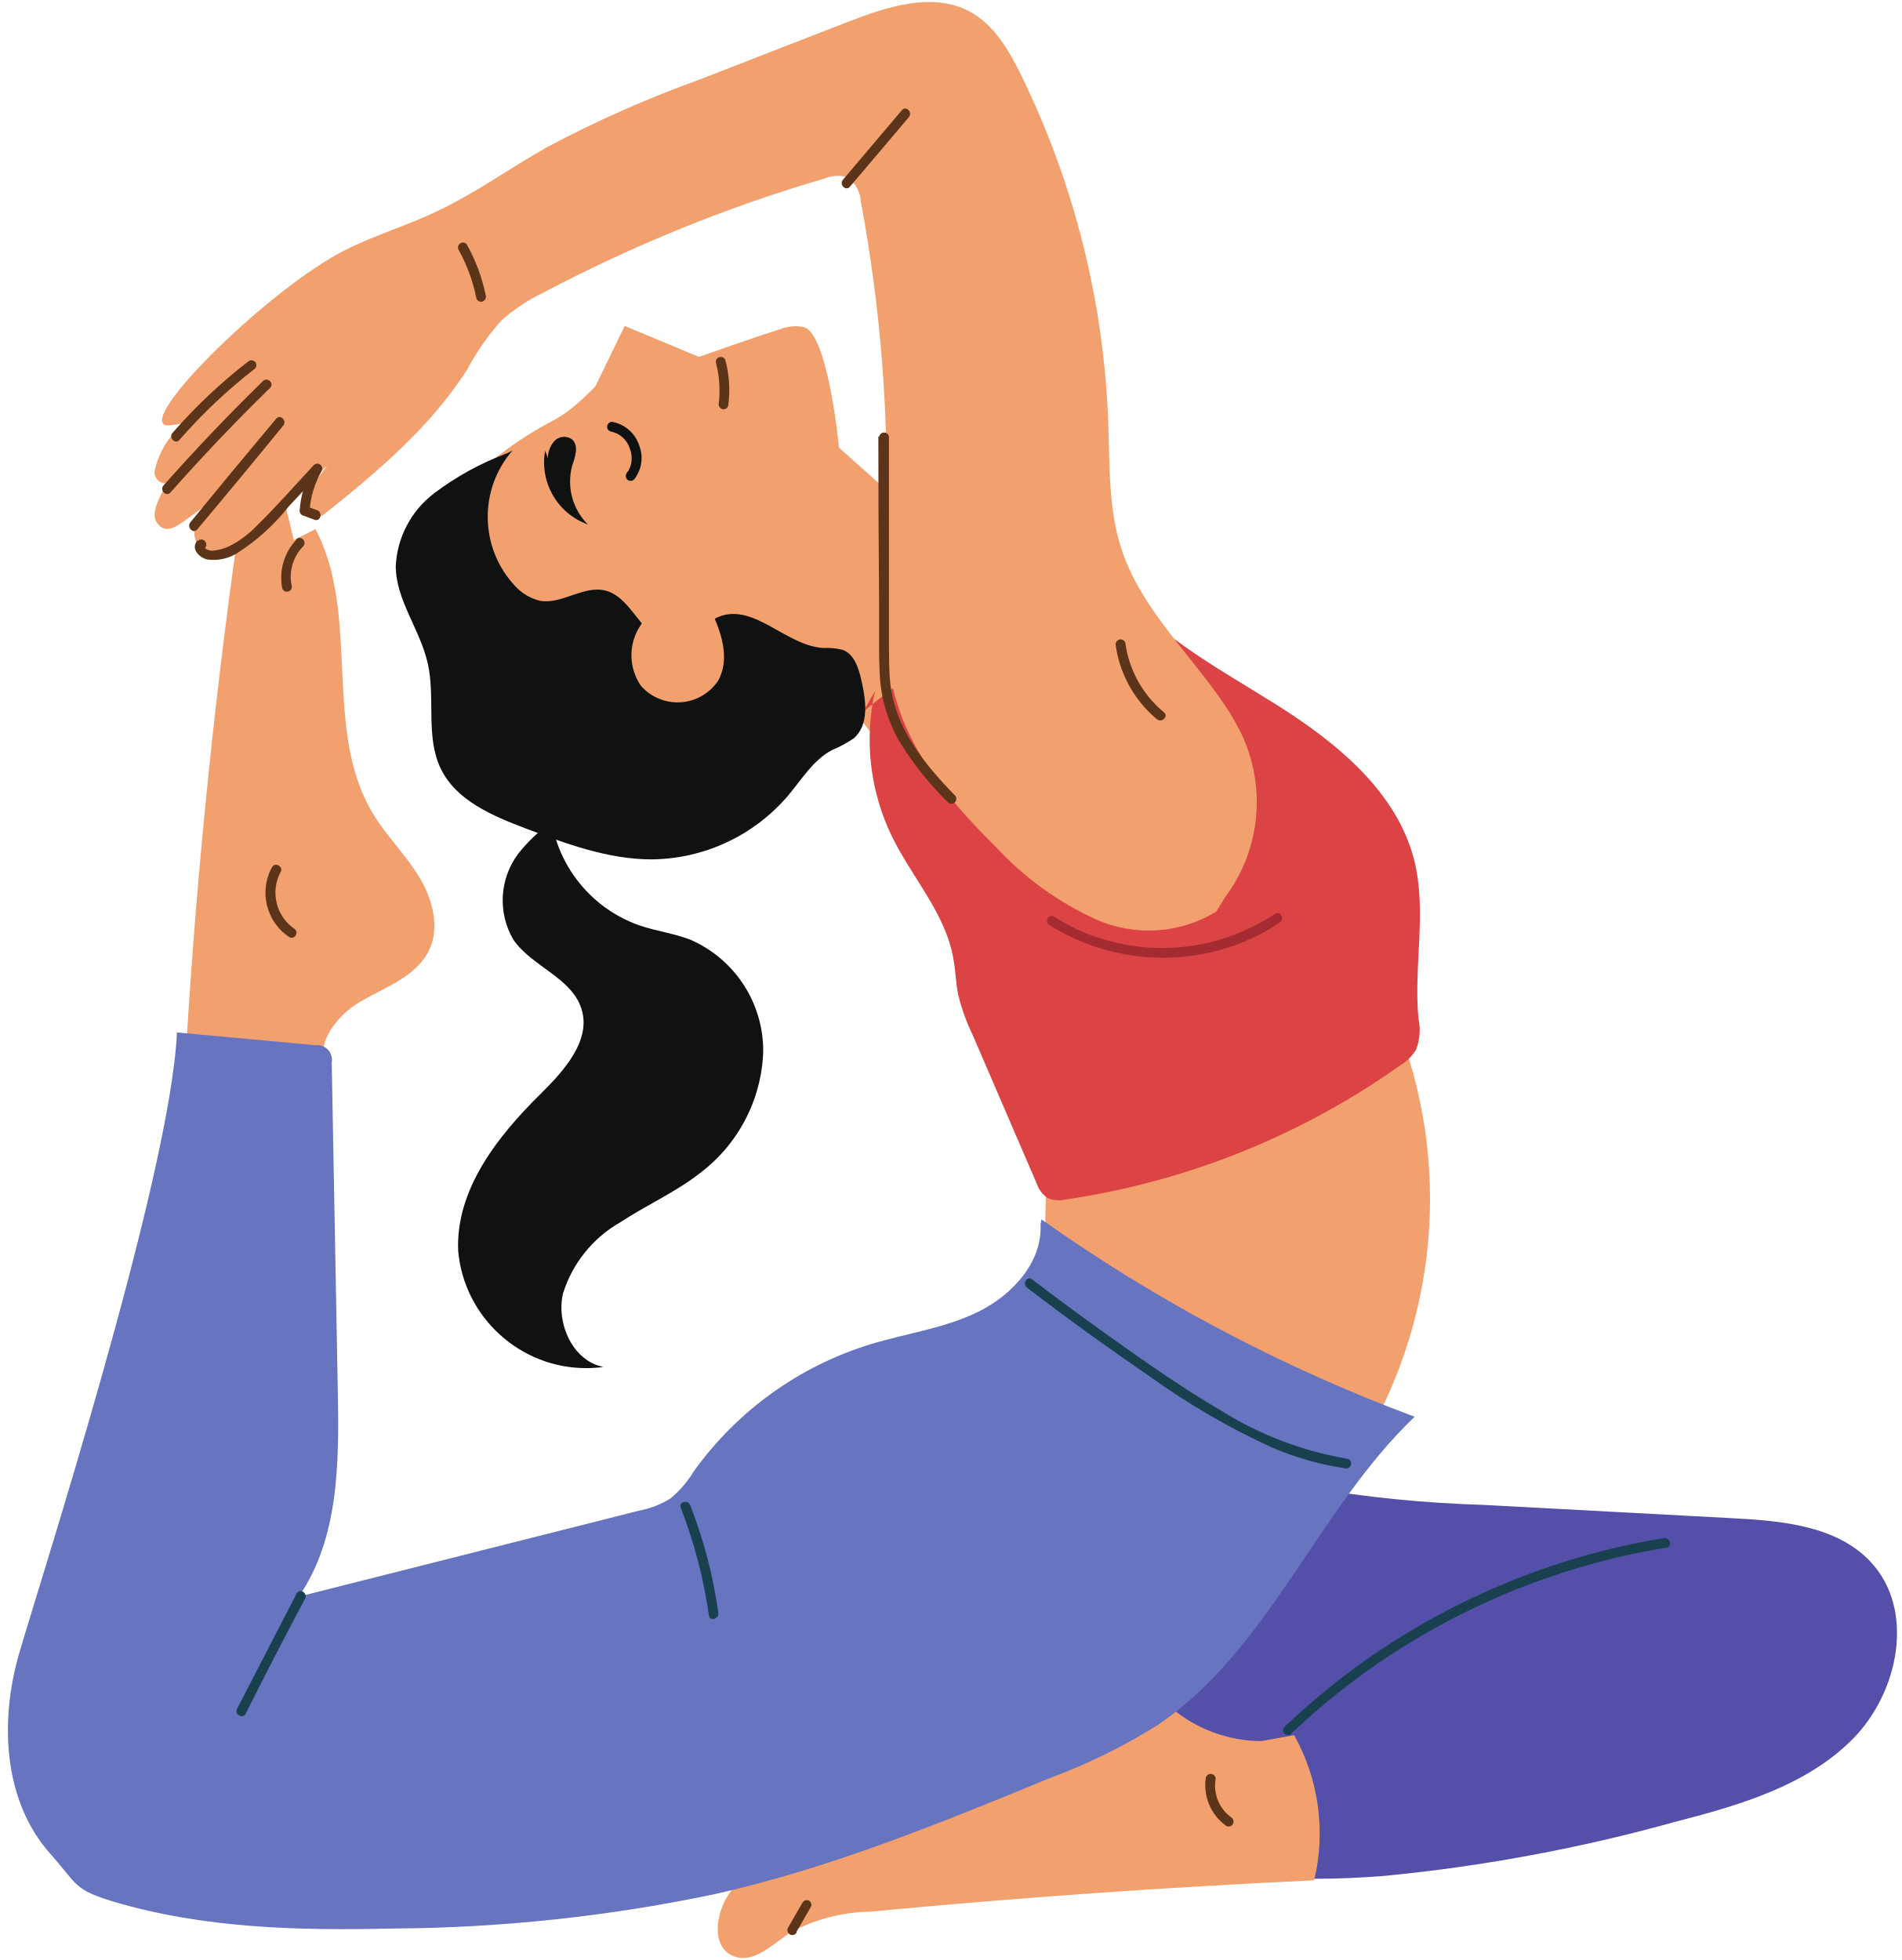
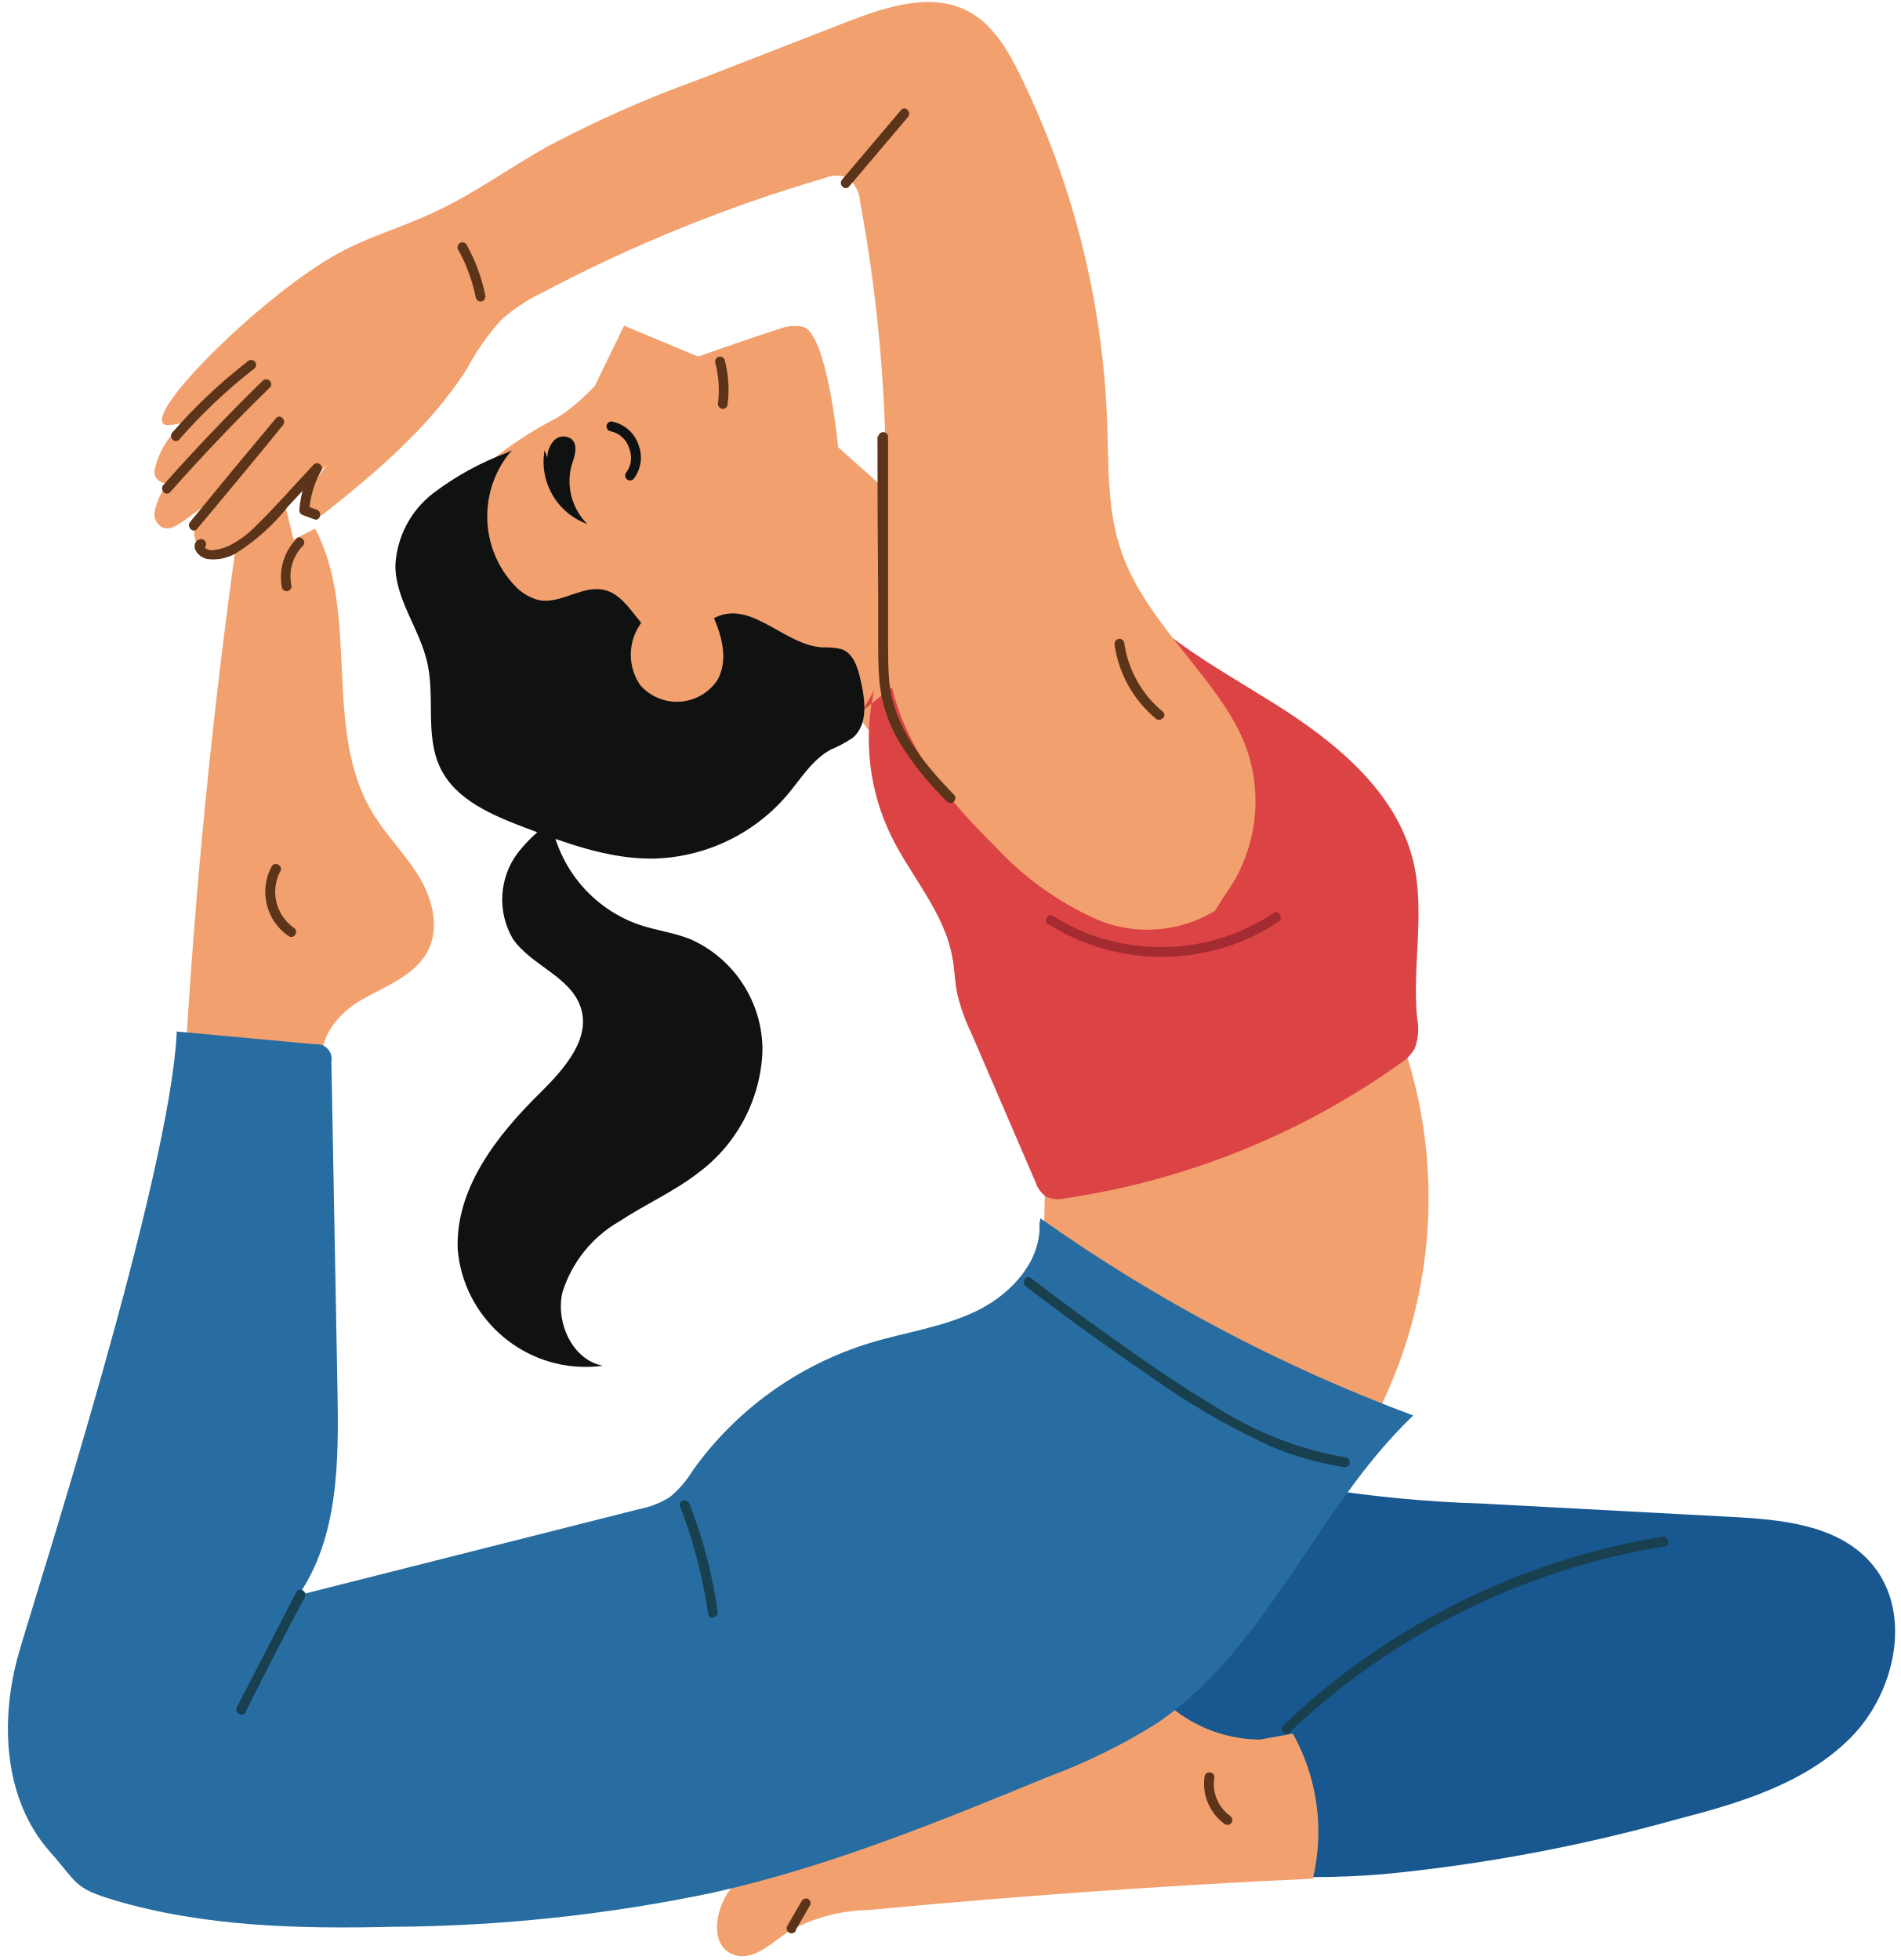
- <svg xmlns="http://www.w3.org/2000/svg" xml:space="preserve" viewBox="0 0 131 135">
-   <path d="M96.738 71.972a32.947 32.947 0 0 1-4.5 29.94l-19.15-12.45a2.652 2.652 0 0 1-1-1 2.76 2.76 0 0 1-.17-1.25c.1-3.88.193-7.76.28-11.64a108.157 108.157 0 0 0 23.71-3.89l.83.29Z" style="fill:#f2a16e;fill-rule:nonzero" />
-   <path d="M90.188 102.462a86.763 86.763 0 0 0 11.95 1.19l17.23.92c3.39.18 7.15.52 9.47 3 3.1 3.3 1.95 9-1.23 12.21-3.18 3.21-7.77 4.55-12.15 5.68a116.295 116.295 0 0 1-20.16 3.75c-12.63 1-25.89-1.77-35.91-9.52 5.79-3.52 9.15-10.15 15-13.63 3.56-2.14 7.75-2.91 11.84-3.64a7.507 7.507 0 0 1 3.88 0l.08.04Z" style="fill:#5450a9;fill-rule:nonzero" />
-   <path d="M86.878 119.922a9.652 9.652 0 0 1-6.18-2.27 9.71 9.71 0 0 0-2.11-1.63c-1.6-.73-3.52 0-4.89 1.07-1.37 1.07-2.4 2.58-3.72 3.74-5.55 4.9-15.28 3.55-19.69 9.5-1 1.37-1.35 3.77.23 4.4 1.37.55 2.67-.79 3.9-1.61a11.891 11.891 0 0 1 5.5-1.45 636.218 636.218 0 0 1 30.6-2.16 13.918 13.918 0 0 0-1.38-10l-2.26.41Zm-64.33-46.14c-1-1.72.59-3.82 2.3-4.81 1.71-.99 3.81-1.71 4.69-3.49.79-1.61.25-3.59-.69-5.12-.94-1.53-2.26-2.81-3.18-4.36-3.46-5.76-.81-13.62-3.94-19.56l-1.49.76c-.29-1.2-.58-2.4-.88-3.6a1.7 1.7 0 0 0-.52-1c-.95-.73-2 .85-2.14 2a442.555 442.555 0 0 0-3.86 37.3c-.058.338-.016.686.12 1 .229.326.56.569.94.69 2.69 1.17 5.92 2.31 8.4.74l.25-.55Z" style="fill:#f2a16e;fill-rule:nonzero" />
-   <path d="M71.738 83.992a112.12 112.12 0 0 0 25.7 13.59c-6.7 6.39-10 16-17.69 21.23a40.741 40.741 0 0 1-7.44 3.66c-7.55 3.1-15.15 6.22-23.12 8a110.803 110.803 0 0 1-22.12 2.36c-6.46.15-13 0-19.21-1.84-2.81-.85-2.47-1.14-4.42-3.34-3.21-3.62-3.47-9.08-2.13-13.73 1.34-4.65 10.43-32.8 10.88-42.81l9.54.88a1.011 1.011 0 0 1 1.12 1.19l.42 22.68c.09 4.87.08 10.1-2.69 14.11l23.43-5.92a6.352 6.352 0 0 0 2.17-.84 7.31 7.31 0 0 0 1.6-1.86 23.427 23.427 0 0 1 12.17-8.76c2.49-.76 5.13-1.1 7.47-2.26 2.34-1.16 4.39-3.43 4.25-6l.07-.34Z" style="fill:#6775c0;fill-rule:nonzero" />
-   <path d="M64.788 37.012c0 .1-7-6.18-7-6.18s-.74-7.8-2.41-8.3a2.753 2.753 0 0 0-1.6.13c-1.9.59-5.64 1.92-5.64 1.92l-5.11-2.13-2.017 4.15s-1.493 1.62-2.833 2.32a24.73 24.73 0 0 0-6.86 5.25 8.665 8.665 0 0 0-2.06 3.25c-.72 2.43.36 5 1.43 7.27 1.92 4.14 4.13 8.58 8.23 10.57 3.32 1.61 7.33 1.24 10.75-.13s6.39-3.66 9.31-5.92a19 19 0 0 1 3.28 5.29 234.987 234.987 0 0 1 4.3-17.06l-1.77-.43Z" style="fill:#f2a16e;fill-rule:nonzero" />
-   <path d="M60.268 47.592a15.304 15.304 0 0 0 1.18 10.05c1.38 2.81 3.66 5.26 4.21 8.35.16.83.17 1.69.34 2.52.232.96.567 1.892 1 2.78l4.4 10.21c.132.402.387.752.73 1 .412.183.874.222 1.31.11a53.145 53.145 0 0 0 23-9.23c.45-.267.828-.642 1.1-1.09a3.819 3.819 0 0 0 .16-2.15c-.34-3.6.58-7.3-.27-10.81-1.18-4.8-5.38-8.2-9.57-10.83-4.19-2.63-8.75-5-11.56-9.09a54.907 54.907 0 0 0-16.84 9.61l.81-1.43Z" style="fill:#dc4345;fill-rule:nonzero" />
-   <path d="M84.378 61.802a10.938 10.938 0 0 0 1-11.51 18.866 18.866 0 0 0-1.41-2.29c-2.37-3.34-5.46-6.31-6.73-10.2-.9-2.76-.8-5.72-.9-8.62a59.311 59.311 0 0 0-6-24c-.84-1.7-1.85-3.46-3.52-4.37-2.55-1.39-5.69-.36-8.41.69l-10.28 4a79.489 79.489 0 0 0-10.46 4.64c-2.59 1.46-5 3.22-7.72 4.48-2 .95-4.21 1.6-6.21 2.62-5.17 2.62-14.29 11.59-12.3 12.06a4.129 4.129 0 0 0 2.69-1 5.78 5.78 0 0 0-3.47 4.08.768.768 0 0 0 .75.914c.141 0 .28-.04.4-.114a7.174 7.174 0 0 0 1.43-1.15 4.587 4.587 0 0 0-2.56 3.14c-.108.419.051.864.4 1.12.49.33 1 0 1.45-.29l2.93-2.1c-.94.67-1.94 1.41-2.06 2.65a1.5 1.5 0 0 0 1 1.59 2.104 2.104 0 0 0 1.9-.72c2.86-2.42 6.63-5.27 8.88-8.26-1.38 1.55-3.53 3.48-4.11 5.46a.787.787 0 0 0 .752.986.781.781 0 0 0 .468-.156c3.71-2.95 7.37-6.05 9.89-10a17.064 17.064 0 0 1 2.36-3.38 12.022 12.022 0 0 1 2.8-1.87 104.073 104.073 0 0 1 19.5-7.92 2.17 2.17 0 0 1 1.54-.06c.55.391.89 1.016.92 1.69 1.37 7.347 1.95 14.82 1.73 22.29-.13 4.21-.49 8.55.86 12.54 1.26 3.74 3.91 6.84 6.72 9.61a21.492 21.492 0 0 0 6.94 5 8.933 8.933 0 0 0 8.23-.57l.6-.98Z" style="fill:#f2a16e;fill-rule:nonzero" />
-   <path d="M35.298 31.032c-2.347 2.687-2.259 6.767.2 9.35a3.376 3.376 0 0 0 1.7 1c1.52.26 3-1.09 4.52-.7 1.93.51 2.58 3.57 4.57 3.55 1.27 0 2.11-1.34 3.3-1.78 2.4-.88 4.59 2.05 7.14 2.18.444-.022.889.022 1.32.13.8.3 1.09 1.26 1.28 2.09.32 1.38.55 3.07-.52 4a8.192 8.192 0 0 1-1.52.82c-1.28.69-2.06 2-3 3.12a12.506 12.506 0 0 1-9.4 4.4c-3 0-5.88-1.07-8.68-2.13-2.29-.87-4.79-1.92-5.85-4.12-1.06-2.2-.36-4.84-.89-7.22s-2.19-4.35-2.21-6.72a6.696 6.696 0 0 1 2.61-5 19.685 19.685 0 0 1 5.08-2.79l.35-.18Z" style="fill:#101211;fill-rule:nonzero" />
-   <path d="M40.738 55.252c-2 .667-3.76 1.909-5.06 3.57a5.358 5.358 0 0 0-.32 5.9c1.28 1.86 4 2.6 4.69 4.76.69 2.16-1.18 4.25-2.81 5.86-3 2.95-5.86 6.62-5.68 10.81.392 4.547 4.243 8.081 8.807 8.081.399 0 .797-.027 1.193-.081-2.11-.41-3.26-3-2.78-5.06a8.592 8.592 0 0 1 3.94-4.9c1.79-1.18 3.79-2.06 5.48-3.38a10.942 10.942 0 0 0 4.37-8.36 8.346 8.346 0 0 0-5-7.72c-1.15-.45-2.39-.6-3.55-1a9.26 9.26 0 0 1-6.15-8.24l2.87-.24Z" style="fill:#101211;fill-rule:nonzero" />
-   <path d="M13.588 36.462c2-2.38 3.973-4.763 5.92-7.15.28-.33-.2-.81-.48-.48-2 2.387-3.974 4.77-5.92 7.15-.27.34.21.82.48.48Zm-1.85-2.54c2.2-2.48 4.49-4.89 6.86-7.2.32-.3-.16-.78-.48-.48-2.37 2.31-4.66 4.72-6.86 7.2-.28.33.19.81.48.48Zm.62-3.62a36.66 36.66 0 0 1 5.2-4.91.342.342 0 0 0 0-.48.354.354 0 0 0-.48 0 36.66 36.66 0 0 0-5.2 4.91c-.28.33.2.81.48.48Zm1.25 6.92c-.5.54.08 1.16.64 1.31a3.085 3.085 0 0 0 2.05-.41 14.263 14.263 0 0 0 3.58-3.23l2.23-2.39-.53-.41a7.184 7.184 0 0 0-.94 3.09.35.35 0 0 0 .25.33l.78.29c.41.15.58-.51.18-.66l-.78-.28.25.32c.073-.967.36-1.907.84-2.75a.341.341 0 0 0-.53-.41c-1.31 1.4-2.58 2.86-3.95 4.2a6.894 6.894 0 0 1-1.87 1.39 3.3 3.3 0 0 1-1.07.31.75.75 0 0 1-.47-.07.406.406 0 0 1-.15-.11c-.06-.06 0 0 0 0 .3-.32-.18-.8-.48-.48l-.03-.04Zm17.96-20.05a11.504 11.504 0 0 1 1.24 3.36.341.341 0 0 0 .42.24.35.35 0 0 0 .23-.42 12.116 12.116 0 0 0-1.31-3.52.343.343 0 0 0-.264-.126.344.344 0 0 0-.316.466Zm-11.13 19.98a3.778 3.778 0 0 0-1 3.36.332.332 0 0 0 .41.23.332.332 0 0 0 .24-.41c-.2-.974.096-1.987.79-2.7.31-.32-.17-.8-.48-.48h.04Zm-1.7 22.57a3.67 3.67 0 0 0 1.18 4.82c.37.23.71-.35.34-.58a3.022 3.022 0 0 1-.93-3.9c.22-.37-.37-.71-.59-.34Zm36.12 73.34 1-1.73a.342.342 0 0 0-.12-.41.344.344 0 0 0-.46.12l-1 1.73a.343.343 0 0 0 .295.511.339.339 0 0 0 .295-.171l-.01-.05Zm28.2-10.63a3.43 3.43 0 0 0 1.4 3.33c.16.091.365.037.46-.12a.354.354 0 0 0-.12-.47 2.686 2.686 0 0 1-1.08-2.56.344.344 0 0 0-.33-.432.344.344 0 0 0-.33.252Zm-22.56-92.36c0 3.734.016 7.464.05 11.19v2.82c0 .91 0 1.83.07 2.73.13 1.564.619 3.077 1.43 4.42a21.654 21.654 0 0 0 3.28 4.06.337.337 0 0 0 .542-.274.338.338 0 0 0-.062-.196c-2.12-2.17-4.17-4.66-4.49-7.79-.09-.87-.08-1.74-.09-2.61v-14.35a.342.342 0 0 0-.335-.282.344.344 0 0 0-.335.282h-.06Zm-1.96-17.21 4.06-4.79c.28-.34-.19-.82-.48-.48l-4.06 4.79c-.28.33.2.81.48.48Zm-9.23 12.11c.248.939.312 1.917.19 2.88 0 .18.17.34.34.34a.342.342 0 0 0 .33-.34 7.897 7.897 0 0 0-.21-3.06.34.34 0 0 0-.65.18Z" style="fill:#5b341a;fill-rule:nonzero" />
-   <path d="M42.108 29.732c.59.126 1.071.557 1.26 1.13.117.285.162.594.13.9a1.498 1.498 0 0 1-.3.78.352.352 0 0 0 0 .48.34.34 0 0 0 .48 0 2.383 2.383 0 0 0 .35-2.34 2.42 2.42 0 0 0-1.74-1.6.343.343 0 0 0-.472.314.343.343 0 0 0 .292.336Zm-4.37 1.82a1.741 1.741 0 0 1 .47-1.2.927.927 0 0 1 1.19-.09c.5.44.21 1.23 0 1.86a4.178 4.178 0 0 0 1.09 4 4.54 4.54 0 0 1-2.94-5.08l.19.51Z" style="fill:#101211;fill-rule:nonzero" />
-   <path d="M45.438 41.862a3.733 3.733 0 0 0-1.947 3.27c0 .754.229 1.49.657 2.11a3.362 3.362 0 0 0 5.33-.38c.94-1.76 0-3.89-.93-5.64l-3.11.64Z" style="fill:#f2a16e;fill-rule:nonzero" />
-   <path d="M76.848 44.462a8.126 8.126 0 0 0 2.84 5.08c.34.27.82-.21.48-.48a7.525 7.525 0 0 1-2.66-4.78.343.343 0 0 0-.42-.23.353.353 0 0 0-.24.41Z" style="fill:#5b341a;fill-rule:nonzero" />
-   <path d="M88.918 119.422a48.627 48.627 0 0 1 9.12-6.83 49.335 49.335 0 0 1 10.46-4.54 46.754 46.754 0 0 1 6.29-1.45c.43-.07.24-.73-.18-.66a49.01 49.01 0 0 0-11.13 3.2 49.595 49.595 0 0 0-10 5.62 50.405 50.405 0 0 0-5 4.18c-.32.3.16.78.48.48h-.04Zm-18.18-30.73c2.773 2.12 5.6 4.164 8.48 6.13a49.915 49.915 0 0 0 8.33 4.85 20.488 20.488 0 0 0 5.08 1.46.343.343 0 0 0 .433-.328v-.004a.33.33 0 0 0-.243-.318 24.103 24.103 0 0 1-8.73-3.33c-2.86-1.68-5.59-3.61-8.28-5.54a183.187 183.187 0 0 1-4.73-3.5c-.34-.27-.68.32-.34.58Zm-23.85 15.16a33.459 33.459 0 0 1 1.94 7.42c.06.43.71.24.65-.18a32.88 32.88 0 0 0-1.94-7.42c-.16-.4-.81-.23-.65.18Zm-26.46 5.91c-1.374 2.667-2.74 5.314-4.1 7.94-.2.38.39.73.59.34 1.333-2.666 2.7-5.313 4.1-7.94.2-.39-.39-.73-.59-.34Z" style="fill:#18404f;fill-rule:nonzero" />
-   <path d="M72.308 63.732a14.723 14.723 0 0 0 12.56 1.44c1.164-.4 2.27-.951 3.29-1.64.36-.25 0-.84-.34-.59a14.014 14.014 0 0 1-12 1.7 12.84 12.84 0 0 1-3.21-1.5c-.36-.24-.71.35-.34.59h.04Z" style="fill:#a32b31;fill-rule:nonzero" />
+ <svg xmlns="http://www.w3.org/2000/svg" width="100%" height="100%" viewBox="0 0 546 563" version="1.1" xml:space="preserve" style="fill-rule:evenodd;clip-rule:evenodd;stroke-linejoin:round;stroke-miterlimit:2;">
+   <path d="M403.075,299.883c14.346,42.127 7.345,88.702 -18.75,124.75l-79.792,-51.875c-1.74,-0.986 -3.18,-2.426 -4.166,-4.166c-0.635,-1.658 -0.878,-3.441 -0.709,-5.209c0.417,-16.166 0.804,-32.333 1.167,-48.5c33.43,-1.717 66.565,-7.153 98.792,-16.208l3.458,1.208Z" style="fill:#f2a16e;fill-rule:nonzero;" />
+   <path d="M375.783,426.925c16.463,2.801 33.1,4.458 49.792,4.958l71.792,3.834c14.125,0.75 29.791,2.166 39.458,12.5c12.917,13.75 8.125,37.5 -5.125,50.875c-13.25,13.375 -32.375,18.958 -50.625,23.666c-27.485,7.672 -55.595,12.901 -84,15.625c-52.625,4.167 -107.875,-7.375 -149.625,-39.666c24.125,-14.667 38.125,-42.292 62.5,-56.792c14.833,-8.917 32.292,-12.125 49.333,-15.167c5.296,-1.416 10.872,-1.416 16.167,0l0.333,0.167Z" style="fill:#195790;fill-rule:nonzero;" />
+   <path d="M361.992,499.675c-9.425,-0.037 -18.542,-3.387 -25.75,-9.458c-2.605,-2.658 -5.563,-4.943 -8.792,-6.792c-6.667,-3.042 -14.667,0 -20.375,4.458c-5.708,4.459 -10,10.75 -15.5,15.584c-23.125,20.416 -63.667,14.791 -82.042,39.583c-4.166,5.708 -5.625,15.708 0.959,18.333c5.708,2.292 11.125,-3.291 16.25,-6.708c7.037,-3.838 14.902,-5.911 22.916,-6.042c42.422,-4.024 84.934,-7.025 127.5,-9c3.364,-14.114 1.312,-28.99 -5.75,-41.666l-9.416,1.708Zm-268.042,-192.25c-4.167,-7.167 2.458,-15.917 9.583,-20.042c7.125,-4.125 15.875,-7.125 19.542,-14.541c3.292,-6.709 1.042,-14.959 -2.875,-21.334c-3.917,-6.375 -9.417,-11.708 -13.25,-18.166c-14.417,-24 -3.375,-56.75 -16.417,-81.5l-6.208,3.166c-1.208,-5 -2.417,-10 -3.667,-15c-0.227,-1.594 -0.992,-3.064 -2.166,-4.166c-3.959,-3.042 -8.334,3.541 -8.917,8.333c-7.555,51.555 -12.92,103.407 -16.083,155.417c-0.242,1.408 -0.067,2.858 0.5,4.166c0.954,1.359 2.333,2.371 3.916,2.875c11.209,4.875 24.667,9.625 35,3.084l1.042,-2.292Z" style="fill:#f2a16e;fill-rule:nonzero;" />
+   <path d="M298.908,349.967c33.086,23.442 69.083,42.477 107.084,56.625c-27.917,26.625 -41.667,66.666 -73.709,88.458c-9.787,6.124 -20.175,11.234 -31,15.25c-31.458,12.917 -63.125,25.917 -96.333,33.333c-30.315,6.362 -61.192,9.656 -92.167,9.834c-26.916,0.625 -54.166,-0 -80.041,-7.667c-11.709,-3.542 -10.292,-4.75 -18.417,-13.917c-13.375,-15.083 -14.458,-37.833 -8.875,-57.208c5.583,-19.375 43.458,-136.667 45.333,-178.375l39.75,3.667c0.175,-0.022 0.351,-0.033 0.527,-0.033c2.311,-0 4.213,1.901 4.213,4.212c-0,0.261 -0.025,0.522 -0.073,0.779l1.75,94.5c0.375,20.292 0.333,42.083 -11.208,58.792l97.625,-24.667c3.203,-0.6 6.269,-1.787 9.041,-3.5c2.643,-2.189 4.897,-4.81 6.667,-7.75c12.445,-17.391 30.267,-30.219 50.708,-36.5c10.375,-3.167 21.375,-4.583 31.125,-9.417c9.75,-4.833 18.292,-14.291 17.709,-25l0.291,-1.416Z" style="fill:#276da2;fill-rule:nonzero;" />
+   <path d="M269.95,154.217c0,0.416 -29.167,-25.75 -29.167,-25.75c0,-0 -3.083,-32.5 -10.041,-34.584c-2.227,-0.485 -4.548,-0.297 -6.667,0.542c-7.917,2.458 -23.5,8 -23.5,8l-21.292,-8.875l-8.404,17.292c0,-0 -6.221,6.75 -11.804,9.666c-10.737,5.558 -20.413,12.963 -28.583,21.875c-3.84,3.814 -6.774,8.442 -8.584,13.542c-3,10.125 1.5,20.833 5.959,30.292c8,17.25 17.208,35.75 34.291,44.041c13.834,6.709 30.542,5.167 44.792,-0.541c14.25,-5.709 26.625,-15.25 38.792,-24.667c5.736,6.546 10.353,13.993 13.666,22.042c5.083,-23.91 11.06,-47.621 17.917,-71.084l-7.375,-1.791Z" style="fill:#f2a16e;fill-rule:nonzero;" />
+   <path d="M251.117,198.3c-3.156,14.109 -1.422,28.881 4.916,41.875c5.75,11.708 15.25,21.917 17.542,34.792c0.667,3.458 0.708,7.041 1.417,10.5c0.966,4 2.362,7.883 4.166,11.583l18.334,42.542c0.55,1.675 1.612,3.133 3.041,4.166c1.717,0.763 3.642,0.925 5.459,0.459c34.527,-5.088 67.367,-18.267 95.833,-38.459c1.875,-1.112 3.45,-2.675 4.583,-4.541c1.078,-2.86 1.31,-5.971 0.667,-8.959c-1.417,-15 2.417,-30.416 -1.125,-45.041c-4.917,-20 -22.417,-34.167 -39.875,-45.125c-17.458,-10.959 -36.458,-20.834 -48.167,-37.875c-25.578,9.079 -49.338,22.638 -70.166,40.041l3.375,-5.958Z" style="fill:#dc4345;fill-rule:nonzero;" />
+   <path d="M351.575,257.508c10.39,-13.866 12.01,-32.507 4.167,-47.958c-1.729,-3.316 -3.693,-6.505 -5.875,-9.542c-9.875,-13.916 -22.75,-26.291 -28.042,-42.5c-3.75,-11.5 -3.333,-23.833 -3.75,-35.916c-1.212,-34.719 -9.731,-68.796 -25,-100c-3.5,-7.084 -7.708,-14.417 -14.667,-18.209c-10.625,-5.791 -23.708,-1.5 -35.041,2.875l-42.834,16.667c-14.973,5.389 -29.539,11.85 -43.583,19.333c-10.792,6.084 -20.833,13.417 -32.167,18.667c-8.333,3.958 -17.541,6.667 -25.875,10.917c-21.541,10.916 -59.541,48.291 -51.25,50.25c4.113,-0.004 8.092,-1.483 11.209,-4.167c-7.306,2.954 -12.716,9.314 -14.459,17c-0.038,0.2 -0.058,0.404 -0.058,0.608c-0,1.75 1.434,3.191 3.183,3.2c0.588,0 1.167,-0.166 1.667,-0.475c2.183,-1.335 4.186,-2.946 5.958,-4.791c-5.389,2.467 -9.335,7.307 -10.666,13.083c-0.45,1.746 0.212,3.6 1.666,4.667c2.042,1.375 4.167,-0 6.042,-1.209l12.208,-8.75c-3.916,2.792 -8.083,5.875 -8.583,11.042c-0.336,2.902 1.406,5.671 4.167,6.625c2.975,0.424 5.969,-0.71 7.916,-3c11.917,-10.083 27.625,-21.958 37,-34.417c-5.75,6.459 -14.708,14.5 -17.125,22.75c-0.07,0.271 -0.106,0.55 -0.106,0.83c-0,1.784 1.456,3.257 3.24,3.279c0.703,-0.001 1.387,-0.229 1.95,-0.65c15.458,-12.292 30.708,-25.209 41.208,-41.667c2.697,-5.075 5.998,-9.804 9.833,-14.083c3.504,-3.132 7.432,-5.755 11.667,-7.792c25.899,-13.717 53.121,-24.774 81.25,-33c2.036,-0.865 4.32,-0.954 6.417,-0.25c2.291,1.629 3.708,4.233 3.833,7.042c5.708,30.612 8.125,61.75 7.208,92.875c-0.541,17.541 -2.041,35.625 3.584,52.25c5.25,15.583 16.291,28.5 28,40.041c8.145,8.812 17.979,15.897 28.916,20.834c11.124,4.845 23.942,3.958 34.292,-2.375l2.5,-4.084Z" style="fill:#f2a16e;fill-rule:nonzero;" />
+   <path d="M147.075,129.3c-9.779,11.196 -9.412,28.196 0.833,38.958c1.894,2.063 4.361,3.514 7.084,4.167c6.333,1.083 12.5,-4.542 18.833,-2.917c8.042,2.125 10.75,14.875 19.042,14.792c5.291,-0 8.791,-5.583 13.75,-7.417c10,-3.666 19.125,8.542 29.75,9.084c1.85,-0.092 3.704,0.091 5.5,0.541c3.333,1.25 4.541,5.25 5.333,8.709c1.333,5.75 2.292,12.791 -2.167,16.666c-1.984,1.359 -4.107,2.504 -6.333,3.417c-5.333,2.875 -8.583,8.333 -12.5,13c-9.778,11.49 -24.08,18.184 -39.167,18.333c-12.5,0 -24.5,-4.458 -36.166,-8.875c-9.542,-3.625 -19.959,-8 -24.375,-17.166c-4.417,-9.167 -1.5,-20.167 -3.709,-30.084c-2.208,-9.916 -9.125,-18.125 -9.208,-28c0.381,-8.202 4.363,-15.831 10.875,-20.833c6.443,-4.898 13.576,-8.816 21.167,-11.625l1.458,-0.75Z" style="fill:#101211;fill-rule:nonzero;" />
+   <path d="M169.742,230.217c-8.334,2.779 -15.667,7.954 -21.084,14.875c-5.32,7.172 -5.847,16.877 -1.333,24.583c5.333,7.75 16.667,10.833 19.542,19.833c2.875,9 -4.917,17.709 -11.709,24.417c-12.5,12.292 -24.416,27.583 -23.666,45.042c1.633,18.945 17.679,33.671 36.696,33.671c1.662,-0 3.32,-0.113 4.97,-0.338c-8.791,-1.708 -13.583,-12.5 -11.583,-21.083c2.695,-8.633 8.564,-15.931 16.417,-20.417c7.458,-4.917 15.791,-8.583 22.833,-14.083c11.013,-8.259 17.713,-21.077 18.208,-34.834c0.123,-13.899 -8.099,-26.594 -20.833,-32.166c-4.792,-1.875 -9.958,-2.5 -14.792,-4.167c-14.665,-5.205 -24.807,-18.794 -25.625,-34.333l11.959,-1Z" style="fill:#101211;fill-rule:nonzero;" />
+   <path d="M56.617,151.925c8.333,-9.917 16.554,-19.846 24.666,-29.792c1.167,-1.375 -0.833,-3.375 -2,-2c-8.333,9.946 -16.558,19.875 -24.666,29.792c-1.125,1.417 0.875,3.417 2,2Zm-7.709,-10.583c9.167,-10.334 18.709,-20.375 28.584,-30c1.333,-1.25 -0.667,-3.25 -2,-2c-9.875,9.625 -19.417,19.666 -28.584,30c-1.166,1.375 0.792,3.375 2,2Zm2.584,-15.084c6.538,-7.509 13.795,-14.361 21.666,-20.458c0.543,-0.551 0.543,-1.449 0,-2c-0.562,-0.518 -1.438,-0.518 -2,0c-7.871,6.097 -15.128,12.949 -21.666,20.458c-1.167,1.375 0.833,3.375 2,2Zm5.208,28.834c-2.083,2.25 0.333,4.833 2.667,5.458c2.958,0.442 5.98,-0.162 8.541,-1.708c5.7,-3.607 10.745,-8.159 14.917,-13.459l9.292,-9.958l-2.209,-1.708c-2.265,3.938 -3.605,8.342 -3.916,12.875c0.01,0.635 0.433,1.193 1.041,1.375l3.25,1.208c1.709,0.625 2.417,-2.125 0.75,-2.75l-3.25,-1.167l1.042,1.334c0.304,-4.029 1.5,-7.946 3.5,-11.459c0.102,-0.199 0.155,-0.42 0.155,-0.645c-0,-0.779 -0.642,-1.42 -1.421,-1.42c-0.347,-0 -0.683,0.127 -0.942,0.357c-5.459,5.833 -10.75,11.917 -16.459,17.5c-2.249,2.359 -4.884,4.317 -7.791,5.792c-1.402,0.68 -2.91,1.117 -4.459,1.291c-0.667,0.118 -1.354,0.016 -1.958,-0.291c-0.241,-0.103 -0.455,-0.26 -0.625,-0.459c-0.25,-0.25 -0,0 -0,0c1.25,-1.333 -0.75,-3.333 -2,-2l-0.125,-0.166Zm74.833,-83.542c2.443,4.368 4.186,9.092 5.167,14c0.167,0.618 0.732,1.051 1.372,1.051c0.128,0 0.255,-0.017 0.378,-0.051c0.727,-0.238 1.149,-1.009 0.958,-1.75c-1.046,-5.143 -2.887,-10.091 -5.458,-14.667c-0.27,-0.33 -0.674,-0.523 -1.1,-0.525c-0.777,0.013 -1.41,0.656 -1.41,1.433c0,0.174 0.032,0.347 0.093,0.509Zm-46.375,83.25c-3.597,3.698 -5.157,8.937 -4.166,14c0.166,0.596 0.713,1.01 1.332,1.01c0.127,0 0.254,-0.017 0.376,-0.052c0.614,-0.153 1.049,-0.709 1.049,-1.342c0,-0.124 -0.016,-0.247 -0.049,-0.366c-0.833,-4.058 0.4,-8.279 3.292,-11.25c1.291,-1.333 -0.709,-3.333 -2,-2l0.166,0Zm-7.083,94.042c-3.801,6.919 -1.651,15.702 4.917,20.083c1.541,0.958 2.958,-1.458 1.416,-2.417c-5.191,-3.639 -6.865,-10.66 -3.875,-16.25c0.917,-1.541 -1.541,-2.958 -2.458,-1.416Zm150.5,305.583l4.167,-7.208c0.252,-0.614 0.043,-1.328 -0.5,-1.709c-0.666,-0.37 -1.517,-0.148 -1.917,0.5l-4.167,7.209c-0.12,0.213 -0.183,0.455 -0.183,0.7c0,0.777 0.635,1.42 1.412,1.429c0.508,0.001 0.978,-0.272 1.23,-0.713l-0.042,-0.208Zm117.5,-44.292c-0.844,5.349 1.421,10.737 5.833,13.875c0.667,0.379 1.521,0.154 1.917,-0.5c0.375,-0.678 0.154,-1.542 -0.5,-1.958c-3.36,-2.44 -5.097,-6.557 -4.5,-10.667c0.032,-0.119 0.048,-0.243 0.048,-0.366c-0,-0.783 -0.641,-1.428 -1.423,-1.434c-0.64,0.003 -1.204,0.434 -1.375,1.05Zm-94,-384.833c-0,15.558 0.067,31.1 0.208,46.625l0,11.75c0,3.792 0,7.625 0.292,11.375c0.542,6.517 2.579,12.821 5.958,18.417c3.857,6.169 8.446,11.849 13.667,16.916c0.245,0.188 0.546,0.29 0.854,0.29c0.771,0 1.405,-0.634 1.405,-1.404c-0,-0.009 -0,-0.018 -0.001,-0.027c0.001,-0.293 -0.089,-0.578 -0.258,-0.817c-8.833,-9.042 -17.375,-19.417 -18.708,-32.458c-0.375,-3.625 -0.334,-7.25 -0.375,-10.875l-0,-59.792c-0.121,-0.675 -0.711,-1.172 -1.396,-1.175c-0.684,0.007 -1.273,0.502 -1.396,1.175l-0.25,-0Zm-8.167,-71.708l16.917,-19.959c1.167,-1.416 -0.792,-3.416 -2,-2l-16.917,19.959c-1.166,1.375 0.834,3.375 2,2Zm-38.458,50.458c1.033,3.912 1.3,7.987 0.792,12c-0,0.75 0.708,1.417 1.416,1.417c0.76,-0.027 1.371,-0.657 1.375,-1.417c0.545,-4.266 0.247,-8.598 -0.875,-12.75c-0.22,-0.525 -0.736,-0.868 -1.306,-0.868c-0.777,0 -1.416,0.64 -1.416,1.417c-0,0.067 0.004,0.134 0.014,0.201Z" style="fill:#5b341a;fill-rule:nonzero;" />
+   <path d="M175.45,123.883c2.458,0.525 4.462,2.321 5.25,4.709c0.487,1.187 0.675,2.475 0.542,3.75c-0.1,1.18 -0.534,2.307 -1.25,3.25c-0.522,0.56 -0.522,1.439 -0,2c0.549,0.547 1.45,0.547 2,-0c2.176,-2.759 2.732,-6.475 1.458,-9.75c-1.092,-3.328 -3.842,-5.857 -7.25,-6.667c-0.171,-0.069 -0.353,-0.105 -0.538,-0.105c-0.778,0 -1.42,0.635 -1.429,1.413c0.007,0.7 0.526,1.296 1.217,1.4Zm-18.208,7.584c-0.011,-1.856 0.69,-3.646 1.958,-5c1.336,-1.309 3.44,-1.468 4.958,-0.375c2.084,1.833 0.875,5.125 0,7.75c-1.542,5.96 0.189,12.312 4.542,16.666c-8.672,-3.099 -13.883,-12.103 -12.25,-21.166l0.792,2.125Z" style="fill:#101211;fill-rule:nonzero;" />
+   <path d="M189.325,174.425c-4.983,2.715 -8.1,7.95 -8.113,13.625c0,3.142 0.955,6.208 2.738,8.792c2.658,3.009 6.485,4.735 10.499,4.735c4.714,-0 9.122,-2.379 11.709,-6.319c3.917,-7.333 0,-16.208 -3.875,-23.5l-12.958,2.667Z" style="fill:#f2a16e;fill-rule:nonzero;" />
+   <path d="M320.2,185.258c1.196,8.272 5.413,15.816 11.833,21.167c1.417,1.125 3.417,-0.875 2,-2c-6.06,-5.012 -10.018,-12.125 -11.083,-19.917c-0.226,-0.736 -1.008,-1.165 -1.75,-0.958c-0.72,0.225 -1.156,0.97 -1,1.708Z" style="fill:#5b341a;fill-rule:nonzero;" />
+   <path d="M370.492,497.592c11.507,-10.943 24.262,-20.494 38,-28.459c13.747,-7.969 28.373,-14.317 43.583,-18.916c8.586,-2.616 17.343,-4.634 26.208,-6.042c1.792,-0.292 1,-3.042 -0.75,-2.75c-15.931,2.596 -31.498,7.072 -46.375,13.333c-14.747,6.168 -28.73,14.026 -41.666,23.417c-7.313,5.35 -14.272,11.168 -20.834,17.417c-1.333,1.25 0.667,3.25 2,2l-0.166,-0Zm-75.75,-128.042c11.554,8.833 23.333,17.35 35.333,25.542c10.89,7.84 22.514,14.607 34.708,20.208c6.764,2.933 13.878,4.978 21.167,6.083c0.122,0.034 0.248,0.05 0.375,0.05c0.779,0 1.422,-0.637 1.429,-1.416l0,-0.017c-0,-0.617 -0.417,-1.162 -1.012,-1.325c-12.914,-2.208 -25.272,-6.922 -36.375,-13.875c-11.917,-7 -23.292,-15.042 -34.5,-23.083c-6.647,-4.756 -13.218,-9.617 -19.709,-14.584c-1.416,-1.125 -2.833,1.334 -1.416,2.417Zm-99.375,63.167c3.87,9.961 6.582,20.335 8.083,30.916c0.25,1.792 2.958,1 2.708,-0.75c-1.479,-10.585 -4.192,-20.961 -8.083,-30.916c-0.667,-1.667 -3.375,-0.959 -2.708,0.75Zm-110.25,24.625c-5.725,11.112 -11.417,22.141 -17.084,33.083c-0.833,1.583 1.625,3.042 2.459,1.417c5.554,-11.109 11.25,-22.138 17.083,-33.084c0.833,-1.625 -1.625,-3.041 -2.458,-1.416Z" style="fill:#18404f;fill-rule:nonzero;" />
+   <path d="M301.283,265.55c15.645,9.763 34.886,11.969 52.334,6c4.85,-1.667 9.458,-3.962 13.708,-6.833c1.5,-1.042 0,-3.5 -1.417,-2.459c-14.721,9.813 -33.132,12.421 -50,7.084c-4.725,-1.456 -9.227,-3.559 -13.375,-6.25c-1.5,-1 -2.958,1.458 -1.416,2.458l0.166,0Z" style="fill:#a32b31;fill-rule:nonzero;" />
</svg>
